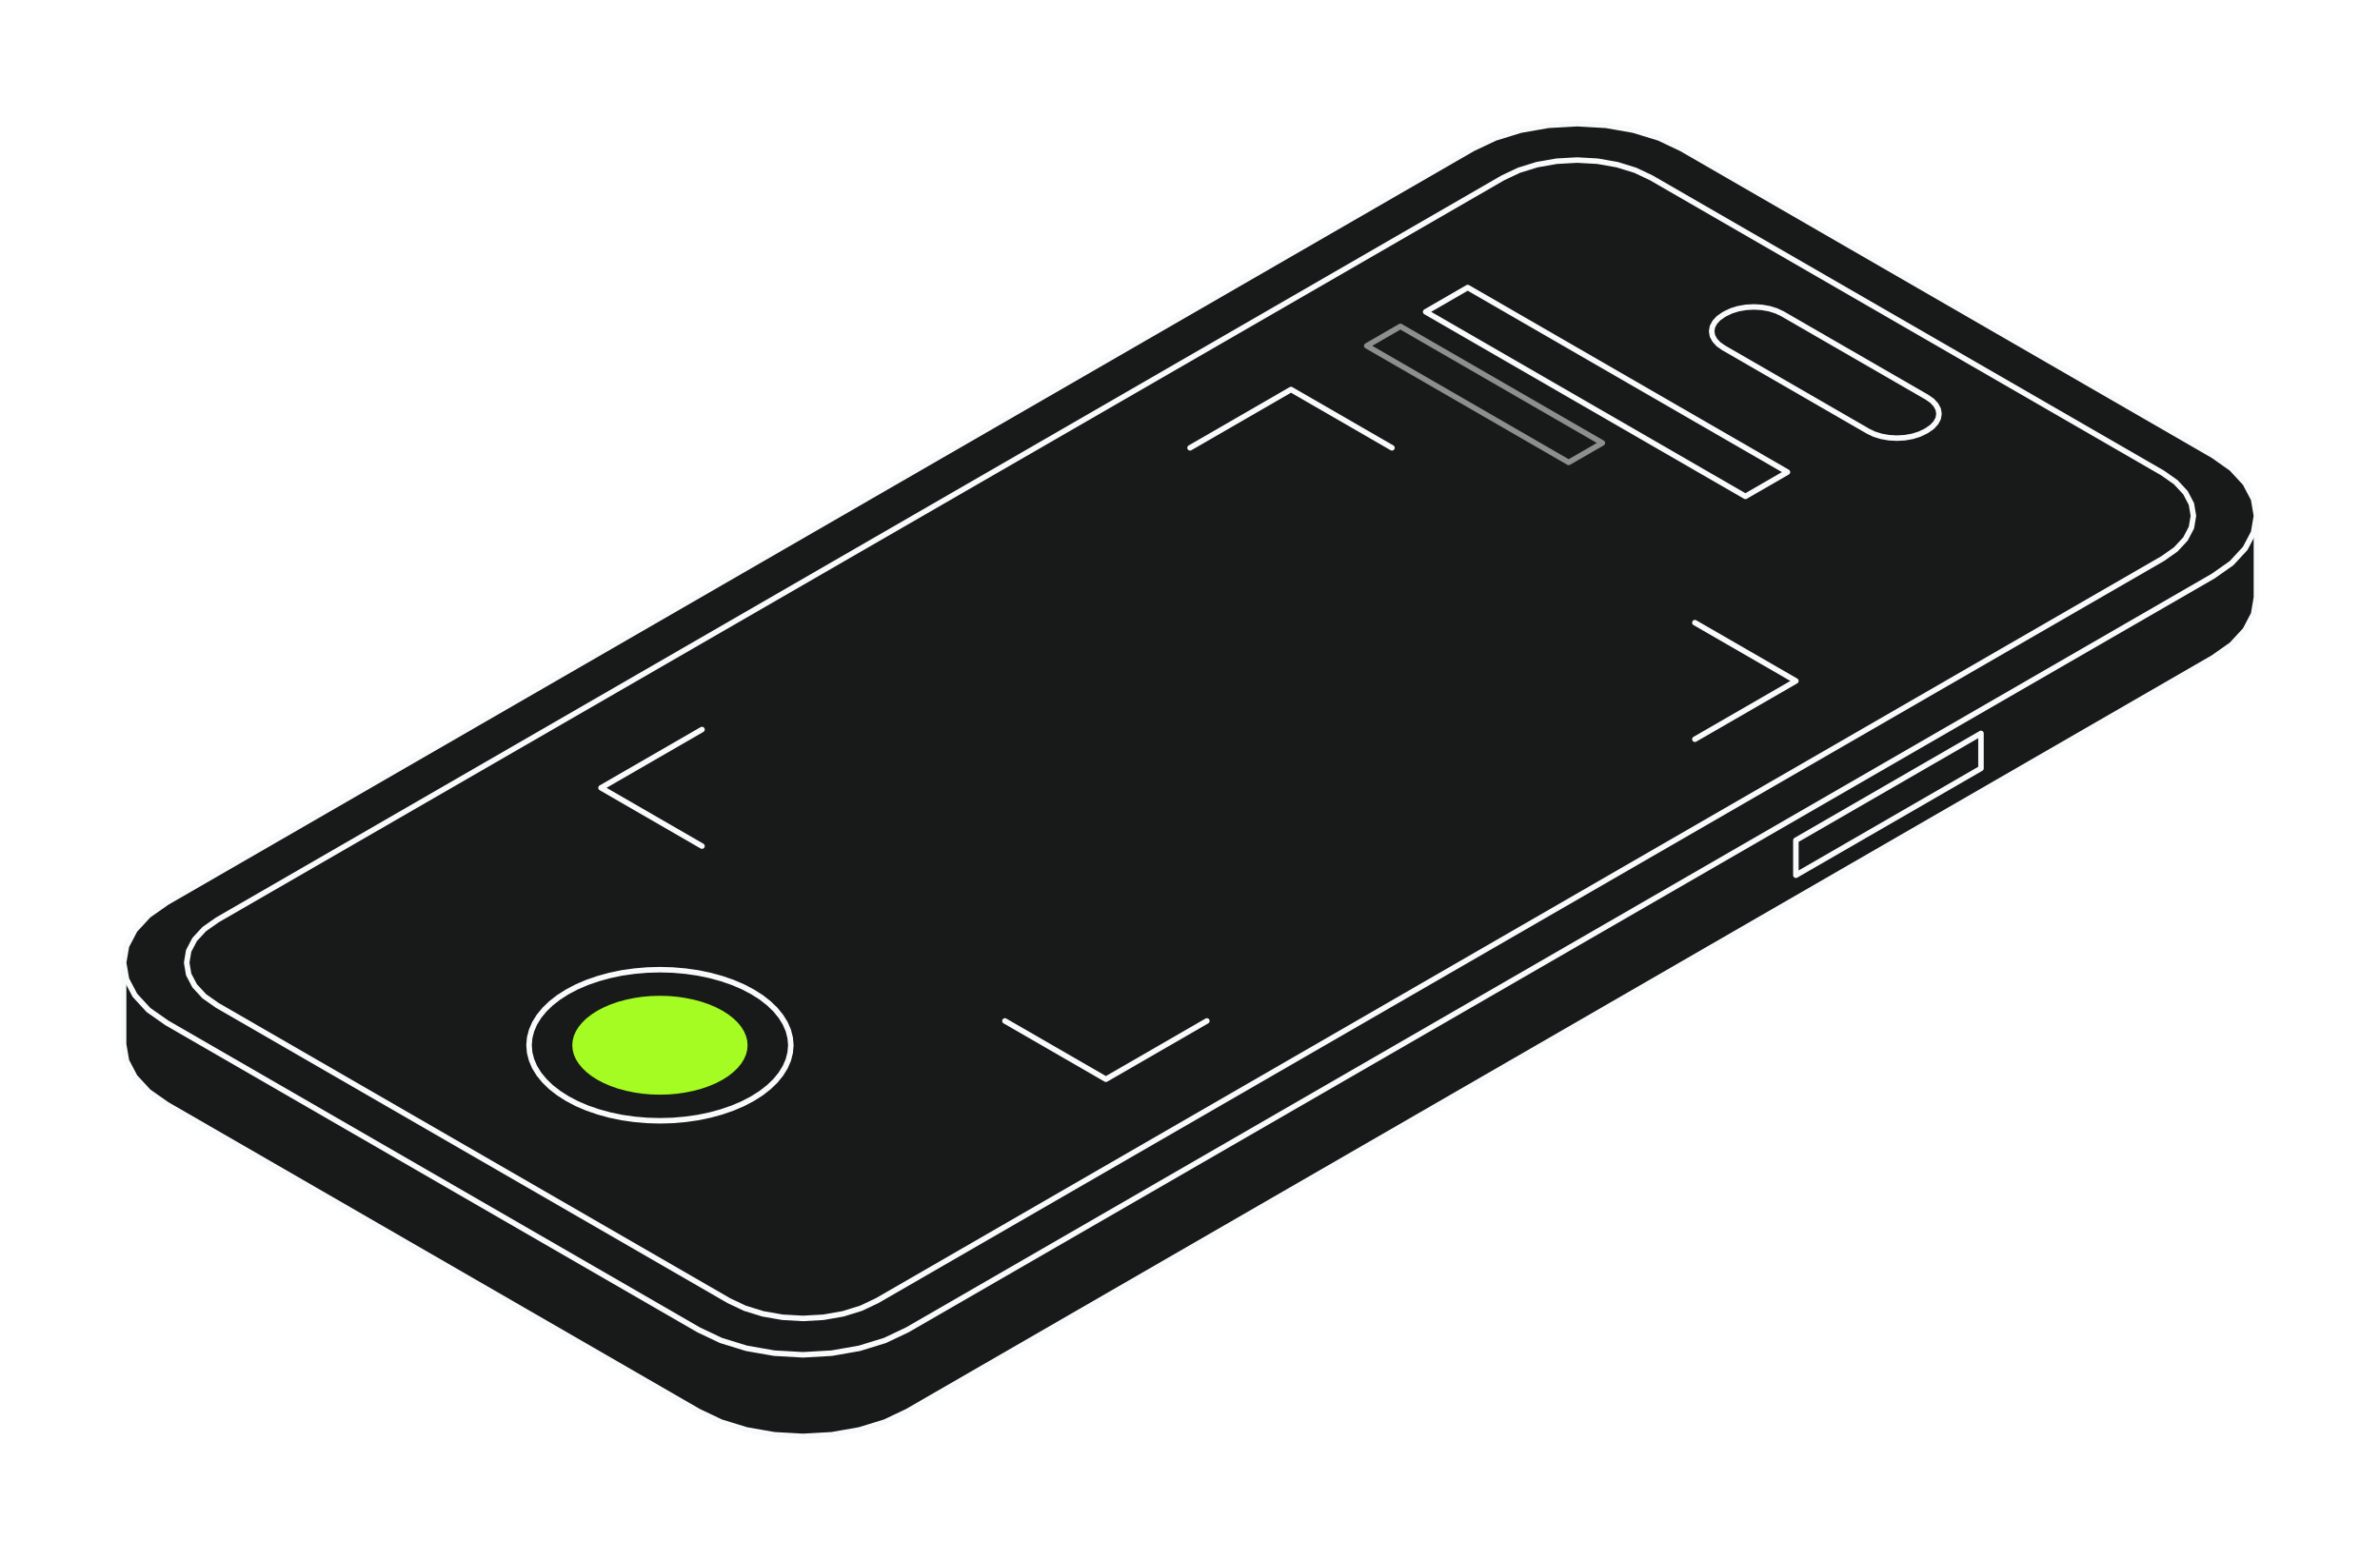
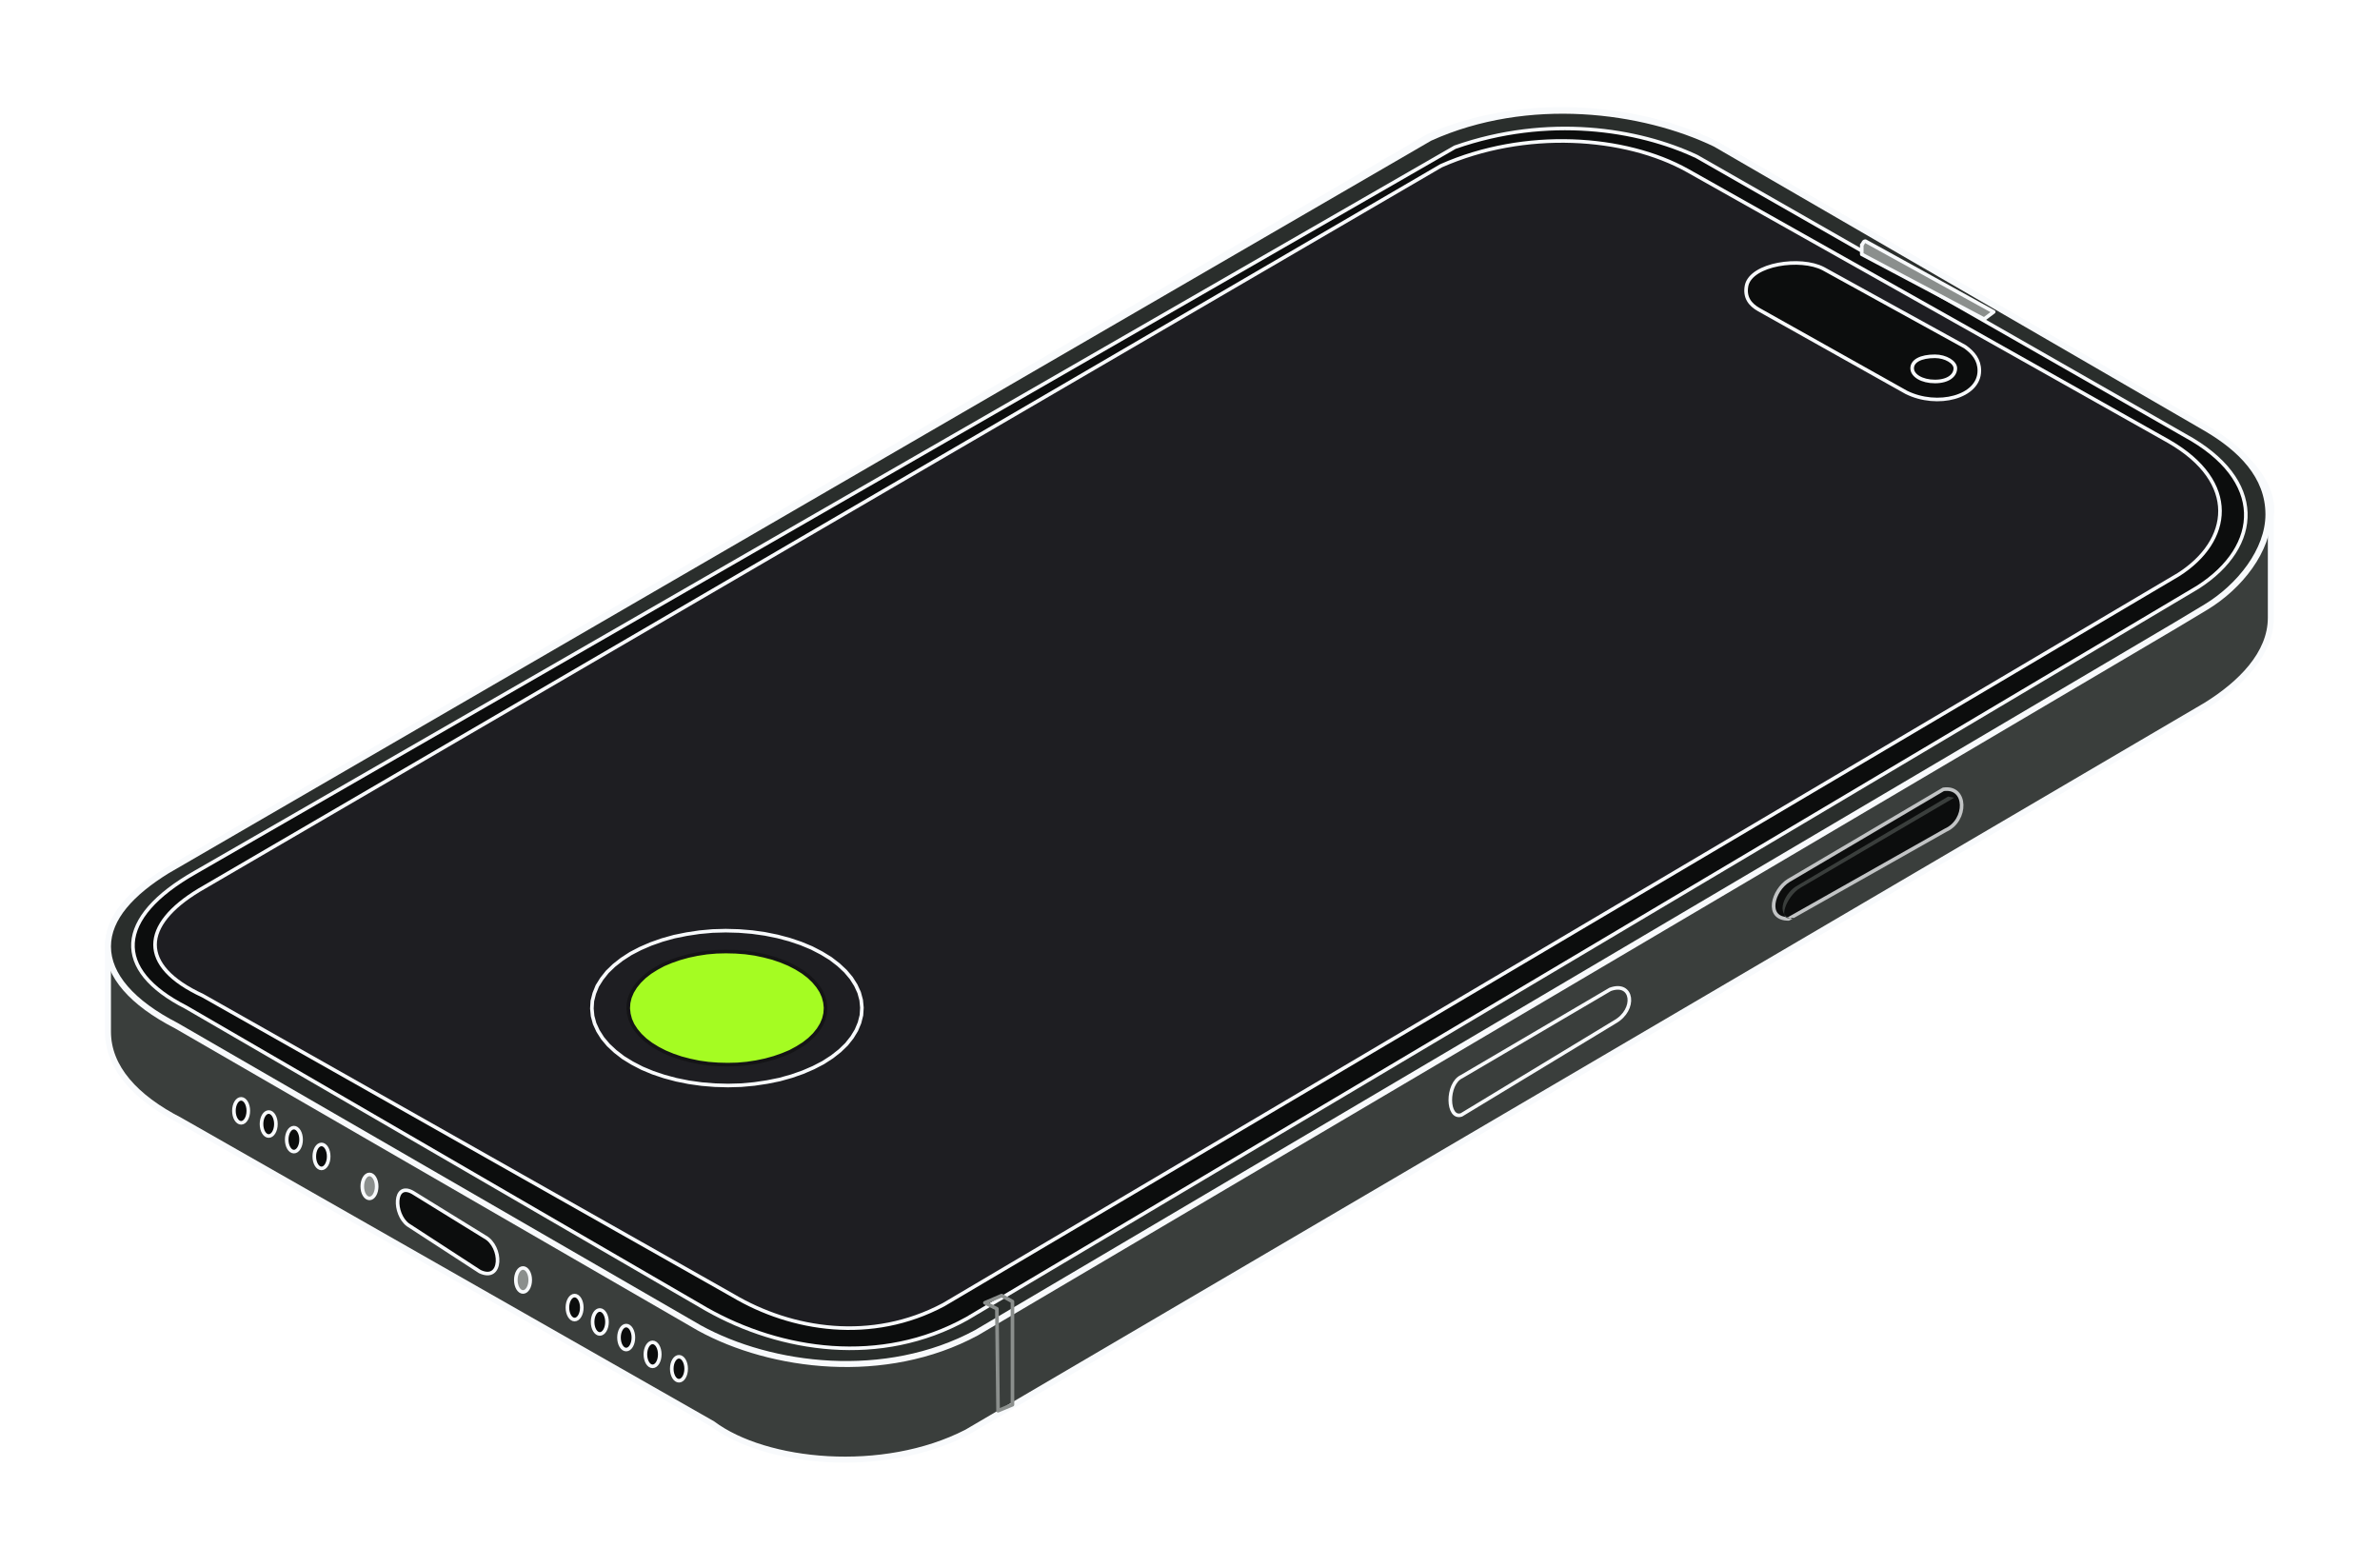
- <svg xmlns="http://www.w3.org/2000/svg" viewBox="-357.1 -38.5 538.9 353.3">
-   <polygon points="-329.11,179.52 -328.46,175.76 -326.56,172.14 -323.48,168.80 -319.32,165.88 -23.62,-4.84 -18.56,-7.24 -12.79,-9.02 -6.52,-10.12 -0.00,-10.49 6.52,-10.12 12.79,-9.02 18.56,-7.24 23.62,-4.84 144.04,64.68 148.19,67.60 151.28,70.94 153.18,74.56 153.82,78.32 153.82,96.80 153.18,100.56 151.28,104.18 148.19,107.52 144.04,110.44 -151.66,281.16 -156.72,283.56 -162.50,285.34 -168.76,286.44 -175.28,286.81 -181.80,286.44 -188.07,285.34 -193.85,283.56 -198.91,281.16 -319.32,211.64 -323.48,208.72 -326.56,205.38 -328.46,201.76 -329.11,198.00" fill="#171a19" stroke="#f8fafc" stroke-width="1.25" stroke-linejoin="round" stroke-linecap="round" vector-effect="non-scaling-stroke" />
-   <polygon points="144.04,64.68 148.19,67.60 151.28,70.94 153.18,74.56 153.82,78.32 153.18,82.08 151.28,85.70 148.19,89.04 144.04,91.96 -151.66,262.68 -156.72,265.08 -162.50,266.86 -168.77,267.96 -175.28,268.33 -181.80,267.96 -188.07,266.86 -193.85,265.08 -198.91,262.68 -319.32,193.16 -323.48,190.24 -326.56,186.90 -328.46,183.28 -329.11,179.52 -328.46,175.76 -326.56,172.14 -323.48,168.80 -319.32,165.88 -23.63,-4.84 -18.56,-7.24 -12.79,-9.02 -6.52,-10.12 -0.00,-10.49 6.52,-10.12 12.79,-9.02 18.56,-7.24 23.63,-4.84" fill="#171a19" stroke="#f8fafc" stroke-width="1.25" stroke-linejoin="round" stroke-linecap="round" vector-effect="non-scaling-stroke" />
-   <polygon points="132.61,68.64 135.55,70.71 137.75,73.08 139.10,75.65 139.55,78.32 139.10,80.99 137.75,83.56 135.55,85.93 132.61,88.00 -158.52,256.08 -162.11,257.78 -166.21,259.05 -170.66,259.83 -175.28,260.09 -179.91,259.83 -184.36,259.05 -188.46,257.78 -192.05,256.08 -307.89,189.20 -310.84,187.13 -313.03,184.76 -314.38,182.19 -314.83,179.52 -314.38,176.85 -313.03,174.28 -310.84,171.91 -307.89,169.84 -16.77,1.76 -13.17,0.06 -9.07,-1.21 -4.63,-1.99 -0.00,-2.25 4.63,-1.99 9.07,-1.21 13.17,0.06 16.77,1.76" fill="#171a19" stroke="#f8fafc" stroke-width="1.25" stroke-linejoin="round" stroke-linecap="round" vector-effect="non-scaling-stroke" />
-   <polygon points="79.26,51.48 80.40,52.28 81.24,53.20 81.77,54.19 81.94,55.22 81.77,56.25 81.24,57.24 80.40,58.16 79.26,58.96 78.88,59.18 77.49,59.84 75.91,60.33 74.19,60.63 72.40,60.73 70.61,60.63 68.89,60.33 67.31,59.84 65.92,59.18 33.15,40.26 32.01,39.46 31.17,38.54 30.64,37.55 30.47,36.52 30.64,35.49 31.17,34.50 32.01,33.58 33.15,32.78 33.53,32.56 34.92,31.90 36.50,31.41 38.22,31.11 40.01,31.01 41.80,31.11 43.52,31.41 45.10,31.90 46.49,32.56" fill="#171a19" stroke="#f8fafc" stroke-width="1.25" stroke-linejoin="round" stroke-linecap="round" vector-effect="non-scaling-stroke" />
-   <polygon points="-24.77,26.62 47.63,68.42 38.11,73.92 -34.29,32.12" fill="none" stroke="#f8fafc" stroke-width="1.25" stroke-linejoin="round" stroke-linecap="round" vector-effect="non-scaling-stroke" />
-   <polygon points="-40.01,35.42 5.72,61.82 -1.91,66.22 -47.63,39.82" fill="none" stroke="#8b8f8d" stroke-width="1.25" stroke-linejoin="round" stroke-linecap="round" vector-effect="non-scaling-stroke" />
-   <polyline points="-41.92,62.92 -64.78,49.72 -87.64,62.92" fill="none" stroke="#f8fafc" stroke-width="1.25" stroke-linejoin="round" stroke-linecap="round" vector-effect="non-scaling-stroke" />
-   <polyline points="26.67,102.52 49.54,115.72 26.67,128.92" fill="none" stroke="#f8fafc" stroke-width="1.25" stroke-linejoin="round" stroke-linecap="round" vector-effect="non-scaling-stroke" />
-   <polyline points="-198.15,153.12 -221.01,139.92 -198.15,126.72" fill="none" stroke="#f8fafc" stroke-width="1.25" stroke-linejoin="round" stroke-linecap="round" vector-effect="non-scaling-stroke" />
-   <polyline points="-129.56,192.72 -106.69,205.92 -83.83,192.72" fill="none" stroke="#f8fafc" stroke-width="1.25" stroke-linejoin="round" stroke-linecap="round" vector-effect="non-scaling-stroke" />
-   <polygon points="-186.72,210.32 -188.87,211.45 -191.21,212.45 -193.70,213.31 -196.33,214.03 -199.07,214.60 -201.89,215.00 -204.77,215.25 -207.67,215.33 -210.58,215.25 -213.46,215.00 -216.28,214.60 -219.02,214.03 -221.64,213.31 -224.14,212.45 -226.48,211.45 -228.63,210.32 -230.58,209.08 -232.32,207.73 -233.81,206.29 -235.06,204.77 -236.04,203.19 -236.74,201.56 -237.17,199.90 -237.31,198.22 -237.17,196.54 -236.74,194.88 -236.04,193.25 -235.06,191.67 -233.81,190.15 -232.32,188.71 -230.58,187.36 -228.63,186.12 -226.48,184.99 -224.14,183.99 -221.64,183.13 -219.02,182.41 -216.28,181.84 -213.46,181.44 -210.58,181.19 -207.67,181.11 -204.77,181.19 -201.89,181.44 -199.07,181.84 -196.33,182.41 -193.70,183.13 -191.21,183.99 -188.87,184.99 -186.72,186.12 -184.76,187.36 -183.03,188.71 -181.53,190.15 -180.29,191.67 -179.31,193.25 -178.60,194.88 -178.18,196.54 -178.03,198.22 -178.18,199.90 -178.60,201.56 -179.31,203.19 -180.29,204.77 -181.53,206.29 -183.03,207.73 -184.76,209.08" fill="none" stroke="#f8fafc" stroke-width="1.25" stroke-linejoin="round" stroke-linecap="round" vector-effect="non-scaling-stroke" />
-   <polygon points="-193.19,206.58 -194.68,207.36 -196.30,208.05 -198.02,208.65 -199.84,209.14 -201.73,209.53 -203.68,209.82 -205.67,209.99 -207.67,210.04 -209.68,209.99 -211.67,209.82 -213.62,209.53 -215.51,209.14 -217.33,208.65 -219.05,208.05 -220.66,207.36 -222.15,206.58 -223.50,205.72 -224.70,204.79 -225.73,203.79 -226.59,202.74 -227.27,201.65 -227.76,200.53 -228.05,199.38 -228.15,198.22 -228.05,197.06 -227.76,195.91 -227.27,194.79 -226.59,193.70 -225.73,192.65 -224.70,191.65 -223.50,190.72 -222.15,189.86 -220.66,189.08 -219.05,188.39 -217.33,187.79 -215.51,187.30 -213.62,186.91 -211.67,186.62 -209.68,186.45 -207.67,186.40 -205.67,186.45 -203.68,186.62 -201.73,186.91 -199.84,187.30 -198.02,187.79 -196.30,188.39 -194.68,189.08 -193.19,189.86 -191.84,190.72 -190.65,191.65 -189.61,192.65 -188.75,193.70 -188.08,194.79 -187.59,195.91 -187.29,197.06 -187.20,198.22 -187.29,199.38 -187.59,200.53 -188.08,201.65 -188.75,202.74 -189.61,203.79 -190.65,204.79 -191.84,205.72" fill="#a5fc22" stroke="#171a19" stroke-width="1.25" stroke-linejoin="round" stroke-linecap="round" vector-effect="non-scaling-stroke" />
-   <polygon points="91.45,135.52 49.54,159.72 49.54,151.80 91.45,127.60" fill="none" stroke="#f8fafc" stroke-width="1.25" stroke-linejoin="round" stroke-linecap="round" vector-effect="non-scaling-stroke" />
+ <svg xmlns="http://www.w3.org/2000/svg" viewBox="0 0 198.4 130.6">
+   <path d="m184 35.8-41-23.8c-6-3-15.7-4.2-23.9-0.6l-105.2 61.2c-3 1.8-4.9 3.8-4.9 6.3v7.1c0 3 2.3 5.5 6 7.4l44.4 25.3c4.4 3.3 14.2 4.3 21.2 0.7l103.3-60.6c2.9-1.8 5.4-4.3 5.4-7.3v-8.5c0.4-2.8-2.5-5.6-5.3-7.2z" fill="#3a3e3c" stroke="#f8fafc" stroke-width="0.5" stroke-linecap="round" stroke-linejoin="round" stroke-miterlimit="10" />
+   <polygon points="16.4 71.6 17.4 72 16.9 71.3" fill="none" stroke="#8b8f8d" stroke-width="0.3" stroke-linecap="round" stroke-linejoin="round" stroke-miterlimit="10" />
+   <path d="M181.4 52.1L183.9 50.6C186.7 48.9 189.1 45.883 189.1 42.883C189.1 39.683 186.8 37.4 183.9 35.7L143 12C137 9.1 127.4 7.8 119.2 11.5L13.9 72.6C11 74.4 9 76.5 9 78.9C9 81.3 11 83.6 14.7 85.5L58.3 110.7C64.3 114 73.8 115.2 81.4 111.1L181.4 52.1Z" fill="#2a2e2c" stroke="#f8fafc" stroke-width="0.5" stroke-linecap="round" stroke-linejoin="round" stroke-miterlimit="10" />
+   <path d="M182.125 36.296L141.437 13.046C136.537 10.746 129.037 9.558 121.287 12.271L16.275 72.721C9.575 76.521 9.4 80.858 15.5 83.958L58.9 109.146C65.1 112.646 73.4 113.921 80.6 109.921L183.225 48.944C188.525 45.544 188.925 39.996 182.125 36.296Z" fill="#0c0d0d" stroke="#f8fafc" stroke-width="0.3" stroke-linecap="round" stroke-linejoin="round" stroke-miterlimit="10" />
+   <path d="M180.8 36.8L140.662 14.208C135.462 11.308 127.125 10.721 120.125 13.821L16.6 74.2C11.8 77.1 11.5 80.5 16.9 83L61.1 108C66 110.9 72.662 111.958 78.662 108.758L181.6 47.9C186 45.1 186.7 40.2 180.8 36.8Z" fill="#1e1e22" stroke="#f8fafc" stroke-width="0.3" stroke-linecap="round" stroke-linejoin="round" stroke-miterlimit="10" />
+   <path d="m163.8 28.9-11.8-6.5c-1.9-1-6-0.4-6.4 1.4-0.2 1 0.3 1.6 1 2l12.3 6.9c2.6 1.3 6.1 0.4 6.1-1.8 0-0.9-0.5-1.5-1.2-2z" fill="#0c0d0d" stroke="#f8fafc" stroke-width="0.3" stroke-linecap="round" stroke-linejoin="round" stroke-miterlimit="10" />
+   <path d="m163 30.7c0 0.6-0.6 1.1-1.7 1.1s-1.9-0.5-1.9-1.1 0.7-1 1.9-1c0.9 0 1.7 0.5 1.7 1z" fill="none" stroke="#f8fafc" stroke-width="0.3" stroke-linecap="round" stroke-linejoin="round" stroke-miterlimit="10" />
+   <path d="m155.2 20.4v0.8l10.2 5.4 0.8-0.6-10.7-5.9c-0.2 0-0.2 0.3-0.3 0.3z" fill="#8b8f8d" stroke="#f8fafc" stroke-width="0.3" stroke-linecap="round" stroke-linejoin="round" stroke-miterlimit="10" />
+   <path d="m162 65.8-12.9 7.6c-1.3 0.8-2 3.2 0 3.2l13.1-7.4c1.8-0.8 1.8-3.7-0.2-3.4z" fill="#0c0d0d" stroke="#c2c4c5" stroke-width="0.3" stroke-linecap="round" stroke-linejoin="round" stroke-miterlimit="10" />
+   <path d="m149.7 73.9 12.7-7.5 0.5 0.1-12.8 7.5c-1.2 0.7-2 2.9-0.7 2.5l0.3 0.1c-1.8 0-1.1-2 0-2.7z" fill="#3a3e3c" />
+   <path d="M134.225 82.477L121.85 89.744C120.55 90.344 120.625 93.34 121.825 92.94L134.613 85.19C136.438 84.161 136.125 81.777 134.225 82.477Z" fill="none" stroke="#f8fafc" stroke-width="0.3" stroke-linecap="round" stroke-linejoin="round" stroke-miterlimit="10" />
+   <polygon points="82.1 108.6 83.1 109.1 83.2 117.6 84.4 117.1 84.4 109 84.4 108.5 83.5 108" fill="none" stroke="#8b8f8d" stroke-width="0.3" stroke-linecap="round" stroke-linejoin="round" stroke-miterlimit="10" />
+   <path d="M40.4 103.1L34.4 99.4C32.8 98.5 32.8 101.2 34 102.1L40 106C41.9 106.9 41.9 103.9 40.4 103.1Z" fill="#0c0d0d" stroke="#f8fafc" stroke-width="0.3" stroke-linecap="round" stroke-linejoin="round" stroke-miterlimit="10" />
+   <ellipse cx="20.1" cy="92.6" rx=".6" ry="1" fill="#0c0d0d" stroke="#f8fafc" stroke-width="0.3" stroke-linecap="round" stroke-linejoin="round" stroke-miterlimit="10" />
+   <ellipse cx="22.4" cy="93.7" rx=".6" ry="1" fill="#0c0d0d" stroke="#f8fafc" stroke-width="0.3" stroke-linecap="round" stroke-linejoin="round" stroke-miterlimit="10" />
+   <ellipse cx="24.5" cy="95" rx=".6" ry="1" fill="#0c0d0d" stroke="#f8fafc" stroke-width="0.3" stroke-linecap="round" stroke-linejoin="round" stroke-miterlimit="10" />
+   <ellipse cx="26.8" cy="96.4" rx=".6" ry="1" fill="#0c0d0d" stroke="#f8fafc" stroke-width="0.3" stroke-linecap="round" stroke-linejoin="round" stroke-miterlimit="10" />
+   <ellipse cx="30.8" cy="98.9" rx=".6" ry="1" fill="#8b8f8d" stroke="#f8fafc" stroke-width="0.3" stroke-linecap="round" stroke-linejoin="round" stroke-miterlimit="10" />
+   <ellipse cx="43.6" cy="106.7" rx=".6" ry="1" fill="#8b8f8d" stroke="#f8fafc" stroke-width="0.3" stroke-linecap="round" stroke-linejoin="round" stroke-miterlimit="10" />
+   <ellipse cx="47.9" cy="109" rx=".6" ry="1" fill="#0c0d0d" stroke="#f8fafc" stroke-width="0.3" stroke-linecap="round" stroke-linejoin="round" stroke-miterlimit="10" />
+   <ellipse cx="50" cy="110.2" rx=".6" ry="1" fill="#0c0d0d" stroke="#f8fafc" stroke-width="0.3" stroke-linecap="round" stroke-linejoin="round" stroke-miterlimit="10" />
+   <ellipse cx="52.2" cy="111.5" rx=".6" ry="1" fill="#0c0d0d" stroke="#f8fafc" stroke-width="0.3" stroke-linecap="round" stroke-linejoin="round" stroke-miterlimit="10" />
+   <ellipse cx="54.4" cy="112.9" rx=".6" ry="1" fill="#0c0d0d" stroke="#f8fafc" stroke-width="0.3" stroke-linecap="round" stroke-linejoin="round" stroke-miterlimit="10" />
+   <ellipse cx="56.6" cy="114.1" rx=".6" ry="1" fill="#0c0d0d" stroke="#f8fafc" stroke-width="0.3" stroke-linecap="round" stroke-linejoin="round" stroke-miterlimit="10" />
+   <polygon points="68.62,88.58 69.36,88.10 70.01,87.59 70.57,87.05 71.03,86.47 71.39,85.88 71.65,85.26 71.81,84.63 71.85,84.00 71.79,83.37 71.62,82.74 71.34,82.13 70.96,81.53 70.48,80.96 69.90,80.42 69.24,79.91 68.49,79.45 67.66,79.02 66.77,78.65 65.82,78.33 64.81,78.06 63.77,77.85 62.70,77.70 61.60,77.61 60.50,77.58 59.40,77.61 58.30,77.71 57.24,77.87 56.20,78.08 55.20,78.36 54.26,78.69 53.38,79.07 52.57,79.49 51.83,79.97 51.18,80.48 50.62,81.02 50.16,81.60 49.79,82.19 49.54,82.81 49.38,83.44 49.34,84.07 49.40,84.70 49.57,85.33 49.85,85.94 50.23,86.54 50.71,87.11 51.29,87.65 51.95,88.16 52.70,88.62 53.53,89.05 54.42,89.42 55.37,89.74 56.38,90.01 57.42,90.22 58.49,90.37 59.59,90.46 60.69,90.49 61.79,90.46 62.88,90.36 63.95,90.20 64.99,89.99 65.99,89.71 66.93,89.38 67.81,89.00" fill="none" stroke="#f8fafc" stroke-width="0.3" stroke-linejoin="round" />
+   <polygon points="66.46,87.35 67.00,87.01 67.47,86.64 67.88,86.24 68.22,85.82 68.49,85.38 68.68,84.93 68.79,84.47 68.82,84.01 68.77,83.55 68.65,83.09 68.45,82.64 68.17,82.21 67.82,81.79 67.40,81.39 66.91,81.02 66.36,80.68 65.76,80.37 65.11,80.10 64.41,79.86 63.68,79.67 62.92,79.51 62.13,79.40 61.33,79.34 60.52,79.32 59.72,79.34 58.92,79.41 58.14,79.53 57.38,79.69 56.66,79.89 55.97,80.13 55.32,80.40 54.73,80.72 54.19,81.06 53.72,81.43 53.31,81.83 52.97,82.25 52.70,82.69 52.51,83.14 52.40,83.60 52.37,84.06 52.42,84.52 52.54,84.98 52.74,85.43 53.02,85.86 53.37,86.28 53.79,86.68 54.28,87.05 54.83,87.39 55.43,87.70 56.08,87.97 56.78,88.21 57.51,88.40 58.27,88.56 59.06,88.67 59.86,88.73 60.66,88.75 61.47,88.73 62.27,88.66 63.05,88.54 63.81,88.38 64.53,88.18 65.22,87.94 65.87,87.67" fill="#a5fc22" data-ground="#1e1e22" stroke="#141416" stroke-width="0.3" stroke-linejoin="round" />
</svg>
